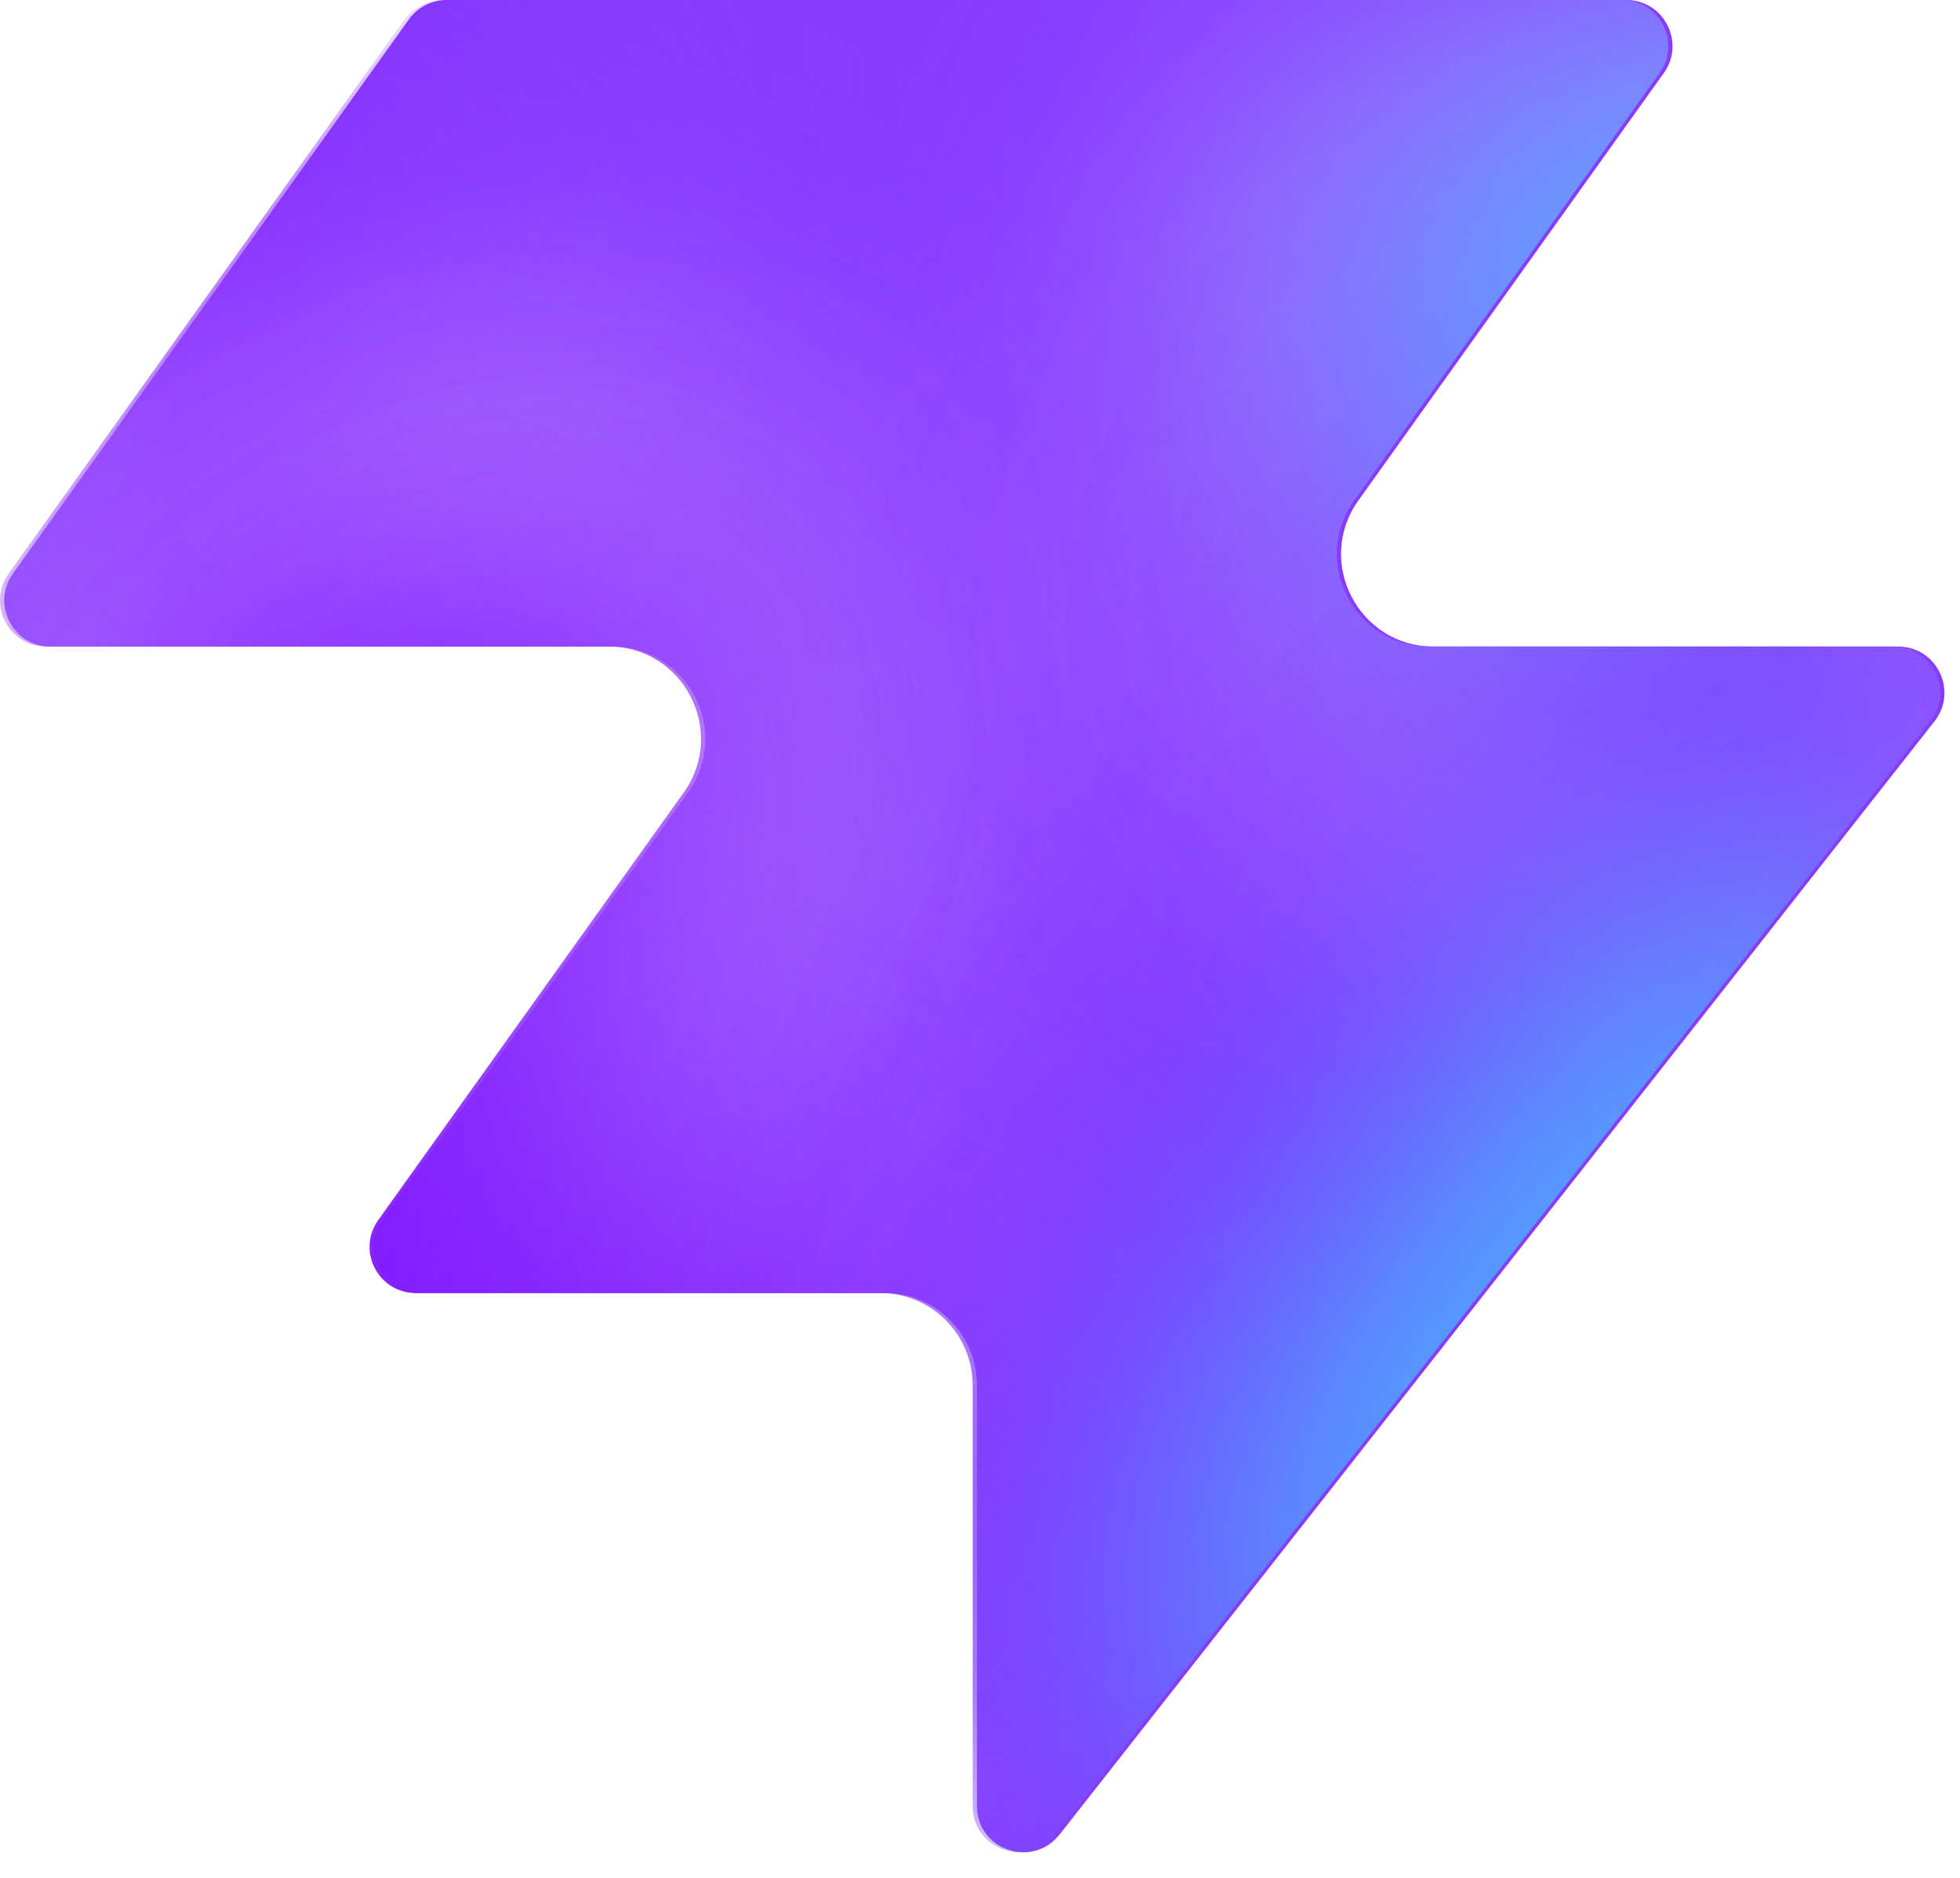
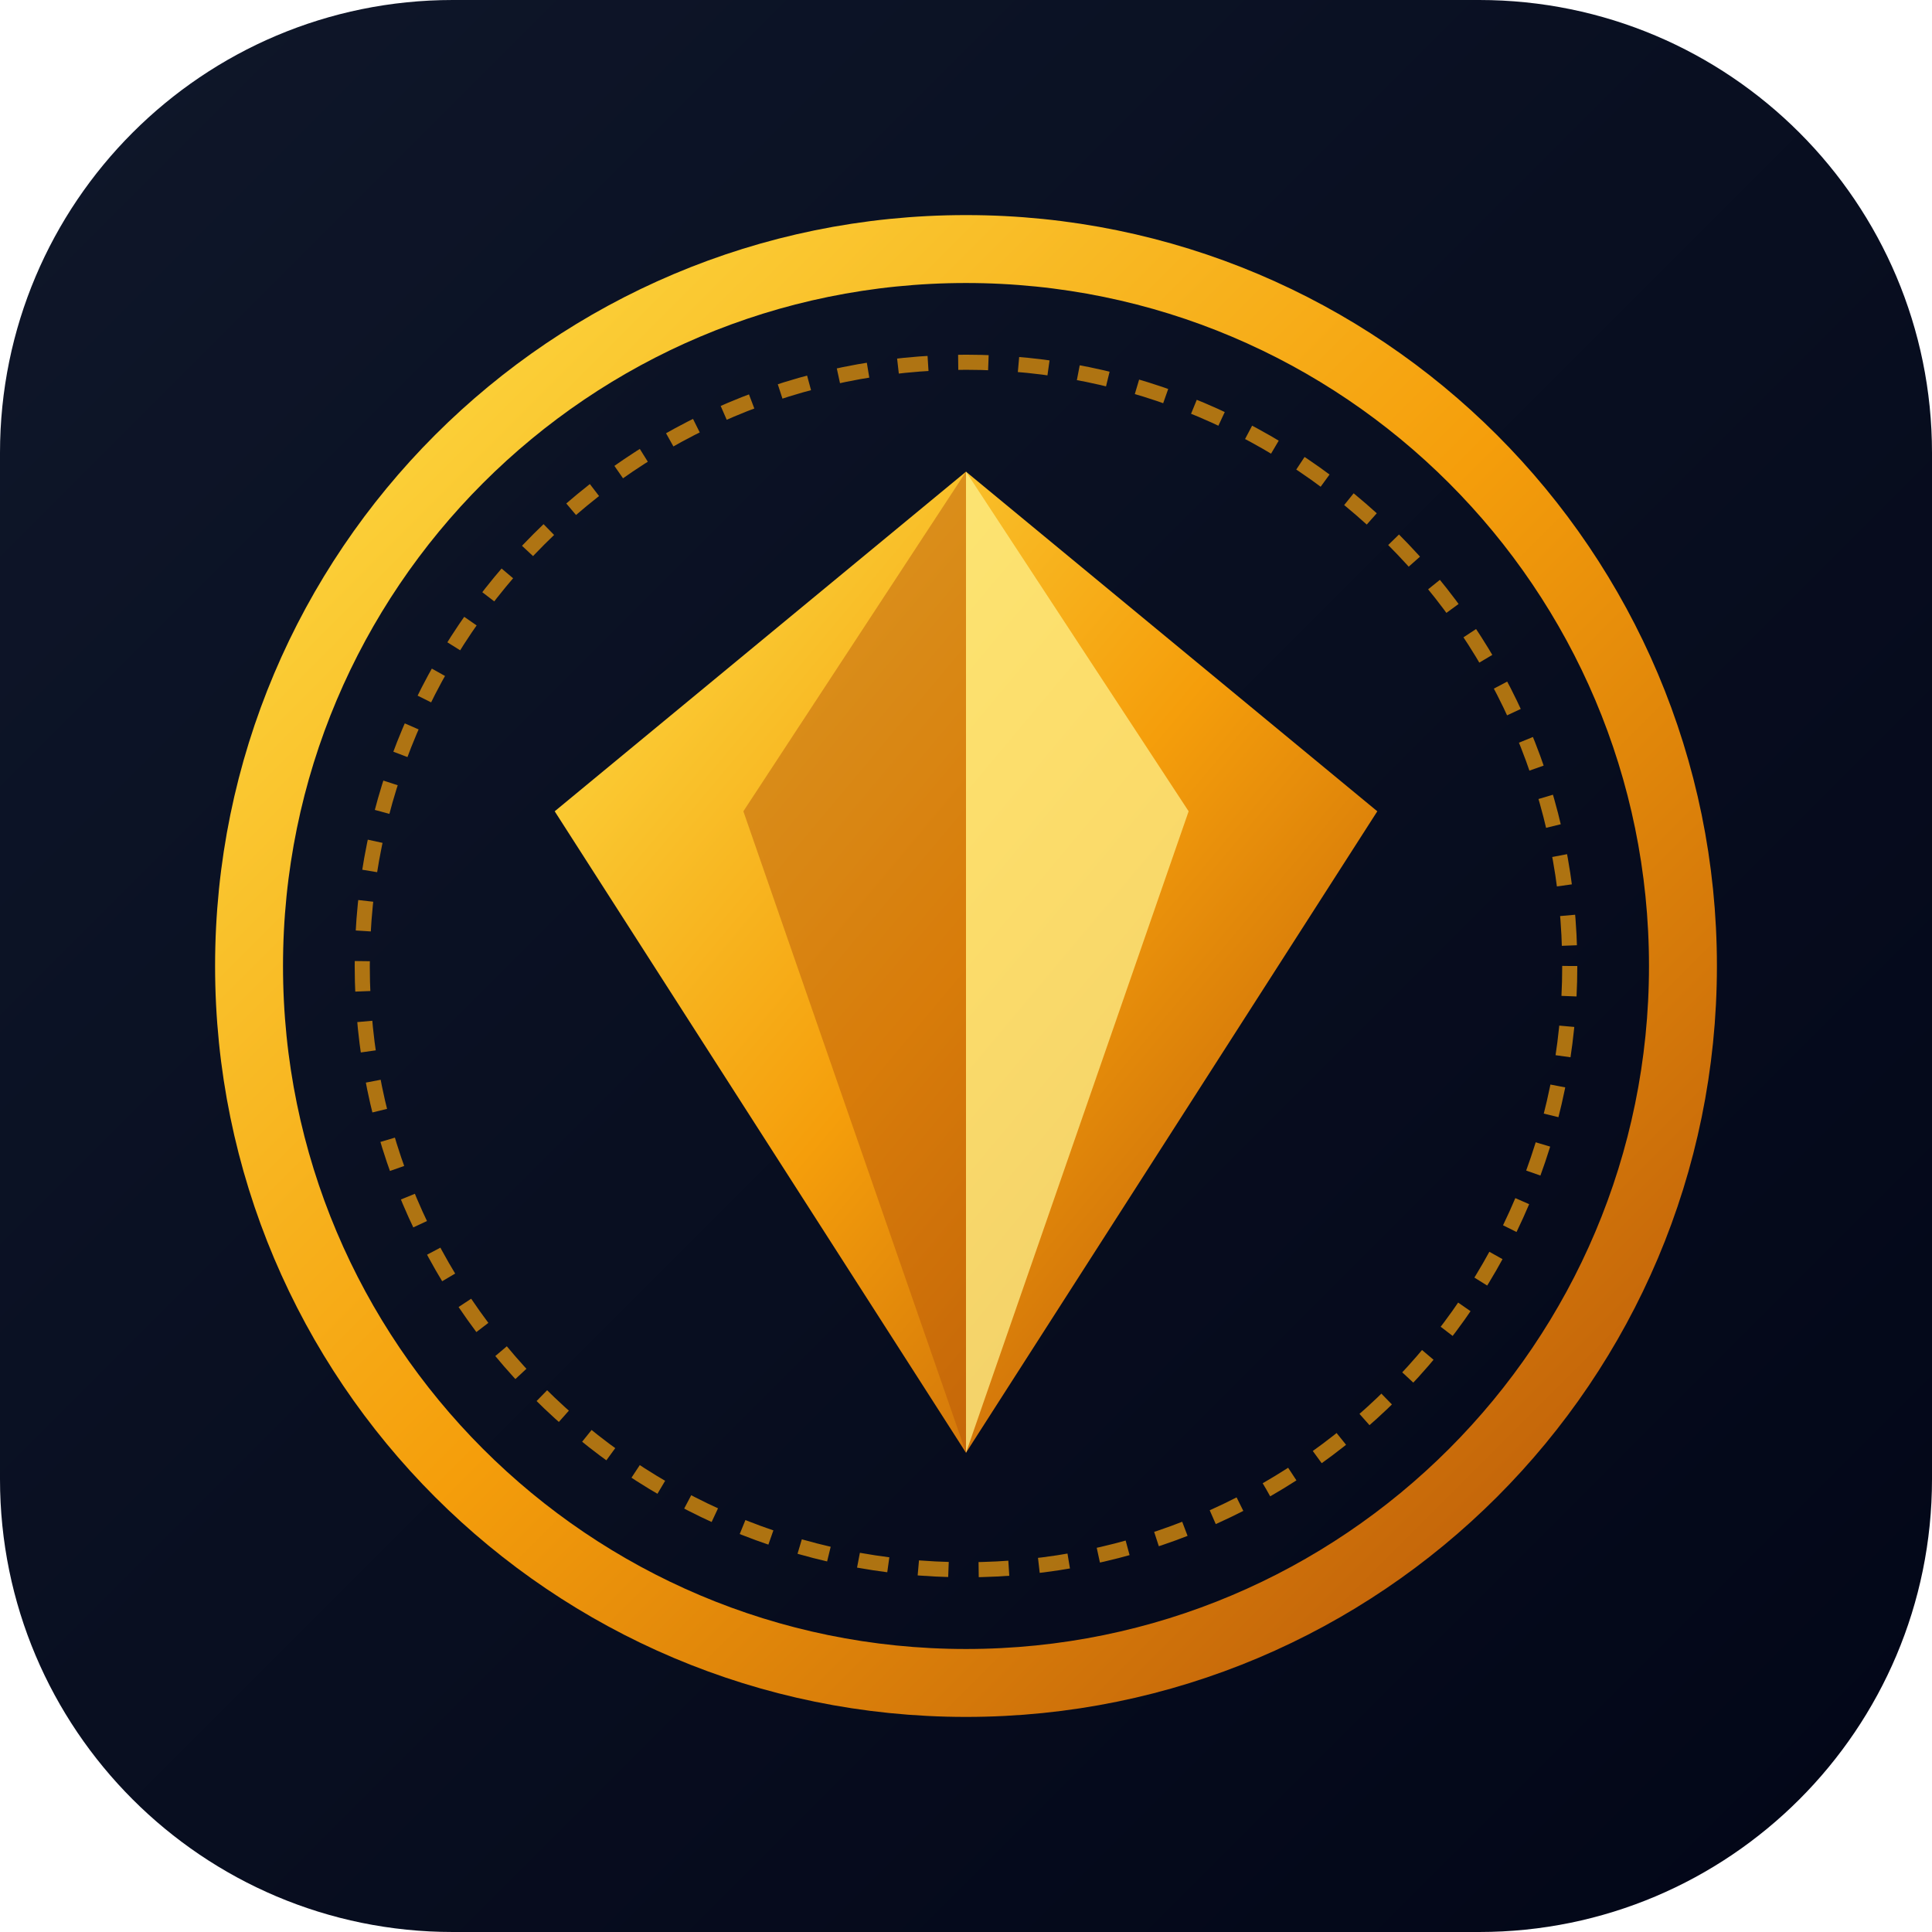
- <svg xmlns="http://www.w3.org/2000/svg" width="48" height="46" fill="none" viewBox="0 0 48 46">
-   <path fill="#863bff" d="M25.946 44.938c-.664.845-2.021.375-2.021-.698V33.937a2.26 2.26 0 0 0-2.262-2.262H10.287c-.92 0-1.456-1.04-.92-1.788l7.48-10.471c1.07-1.497 0-3.578-1.842-3.578H1.237c-.92 0-1.456-1.04-.92-1.788L10.013.474c.214-.297.556-.474.92-.474h28.894c.92 0 1.456 1.04.92 1.788l-7.48 10.471c-1.07 1.498 0 3.579 1.842 3.579h11.377c.943 0 1.473 1.088.89 1.83L25.947 44.94z" style="fill:#863bff;fill:color(display-p3 .525 .23 1);fill-opacity:1" />
-   <mask id="a" width="48" height="46" x="0" y="0" maskUnits="userSpaceOnUse" style="mask-type:alpha">
-     <path fill="#000" d="M25.842 44.938c-.664.844-2.021.375-2.021-.698V33.937a2.26 2.26 0 0 0-2.262-2.262H10.183c-.92 0-1.456-1.04-.92-1.788l7.48-10.471c1.07-1.498 0-3.579-1.842-3.579H1.133c-.92 0-1.456-1.04-.92-1.787L9.91.473c.214-.297.556-.474.92-.474h28.894c.92 0 1.456 1.04.92 1.788l-7.48 10.471c-1.07 1.498 0 3.578 1.842 3.578h11.377c.943 0 1.473 1.088.89 1.832L25.843 44.94z" style="fill:#000;fill-opacity:1" />
-   </mask>
-   <g mask="url(#a)">
-     <g filter="url(#b)">
-       <ellipse cx="5.508" cy="14.704" fill="#ede6ff" rx="5.508" ry="14.704" style="fill:#ede6ff;fill:color(display-p3 .927 .903 1);fill-opacity:1" transform="matrix(.00324 1 1 -.00324 -4.47 31.516)" />
-     </g>
-     <g filter="url(#c)">
-       <ellipse cx="10.399" cy="29.851" fill="#ede6ff" rx="10.399" ry="29.851" style="fill:#ede6ff;fill:color(display-p3 .927 .903 1);fill-opacity:1" transform="matrix(.00324 1 1 -.00324 -39.328 7.883)" />
-     </g>
-     <g filter="url(#d)">
-       <ellipse cx="5.508" cy="30.487" fill="#7e14ff" rx="5.508" ry="30.487" style="fill:#7e14ff;fill:color(display-p3 .492 .077 1);fill-opacity:1" transform="rotate(89.814 -25.913 -14.639)scale(1 -1)" />
-     </g>
-     <g filter="url(#e)">
-       <ellipse cx="5.508" cy="30.599" fill="#7e14ff" rx="5.508" ry="30.599" style="fill:#7e14ff;fill:color(display-p3 .492 .077 1);fill-opacity:1" transform="rotate(89.814 -32.644 -3.334)scale(1 -1)" />
-     </g>
-     <g filter="url(#f)">
-       <ellipse cx="5.508" cy="30.599" fill="#7e14ff" rx="5.508" ry="30.599" style="fill:#7e14ff;fill:color(display-p3 .492 .077 1);fill-opacity:1" transform="matrix(.00324 1 1 -.00324 -34.34 30.47)" />
-     </g>
-     <g filter="url(#g)">
-       <ellipse cx="14.072" cy="22.078" fill="#ede6ff" rx="14.072" ry="22.078" style="fill:#ede6ff;fill:color(display-p3 .927 .903 1);fill-opacity:1" transform="rotate(93.35 24.506 48.493)scale(-1 1)" />
-     </g>
-     <g filter="url(#h)">
-       <ellipse cx="3.47" cy="21.501" fill="#7e14ff" rx="3.47" ry="21.501" style="fill:#7e14ff;fill:color(display-p3 .492 .077 1);fill-opacity:1" transform="rotate(89.009 28.708 47.59)scale(-1 1)" />
-     </g>
-     <g filter="url(#i)">
-       <ellipse cx="3.47" cy="21.501" fill="#7e14ff" rx="3.47" ry="21.501" style="fill:#7e14ff;fill:color(display-p3 .492 .077 1);fill-opacity:1" transform="rotate(89.009 28.708 47.59)scale(-1 1)" />
-     </g>
-     <g filter="url(#j)">
-       <ellipse cx=".387" cy="8.972" fill="#7e14ff" rx="4.407" ry="29.108" style="fill:#7e14ff;fill:color(display-p3 .492 .077 1);fill-opacity:1" transform="rotate(39.51 .387 8.972)" />
-     </g>
-     <g filter="url(#k)">
-       <ellipse cx="47.523" cy="-6.092" fill="#7e14ff" rx="4.407" ry="29.108" style="fill:#7e14ff;fill:color(display-p3 .492 .077 1);fill-opacity:1" transform="rotate(37.892 47.523 -6.092)" />
-     </g>
-     <g filter="url(#l)">
-       <ellipse cx="41.412" cy="6.333" fill="#47bfff" rx="5.971" ry="9.665" style="fill:#47bfff;fill:color(display-p3 .28 .748 1);fill-opacity:1" transform="rotate(37.892 41.412 6.333)" />
-     </g>
-     <g filter="url(#m)">
-       <ellipse cx="-1.879" cy="38.332" fill="#7e14ff" rx="4.407" ry="29.108" style="fill:#7e14ff;fill:color(display-p3 .492 .077 1);fill-opacity:1" transform="rotate(37.892 -1.88 38.332)" />
-     </g>
-     <g filter="url(#n)">
-       <ellipse cx="-1.879" cy="38.332" fill="#7e14ff" rx="4.407" ry="29.108" style="fill:#7e14ff;fill:color(display-p3 .492 .077 1);fill-opacity:1" transform="rotate(37.892 -1.88 38.332)" />
-     </g>
-     <g filter="url(#o)">
-       <ellipse cx="35.651" cy="29.907" fill="#7e14ff" rx="4.407" ry="29.108" style="fill:#7e14ff;fill:color(display-p3 .492 .077 1);fill-opacity:1" transform="rotate(37.892 35.651 29.907)" />
-     </g>
-     <g filter="url(#p)">
-       <ellipse cx="38.418" cy="32.4" fill="#47bfff" rx="5.971" ry="15.297" style="fill:#47bfff;fill:color(display-p3 .28 .748 1);fill-opacity:1" transform="rotate(37.892 38.418 32.4)" />
-     </g>
-   </g>
+ <svg xmlns="http://www.w3.org/2000/svg" viewBox="0 0 512 512">
  <defs>
-     <filter id="b" width="60.045" height="41.654" x="-19.77" y="16.149" color-interpolation-filters="sRGB" filterUnits="userSpaceOnUse">
-       <feFlood flood-opacity="0" result="BackgroundImageFix" />
-       <feBlend in="SourceGraphic" in2="BackgroundImageFix" result="shape" />
-       <feGaussianBlur result="effect1_foregroundBlur_2002_17158" stdDeviation="7.659" />
-     </filter>
-     <filter id="c" width="90.34" height="51.437" x="-54.613" y="-7.533" color-interpolation-filters="sRGB" filterUnits="userSpaceOnUse">
-       <feFlood flood-opacity="0" result="BackgroundImageFix" />
-       <feBlend in="SourceGraphic" in2="BackgroundImageFix" result="shape" />
-       <feGaussianBlur result="effect1_foregroundBlur_2002_17158" stdDeviation="7.659" />
-     </filter>
-     <filter id="d" width="79.355" height="29.4" x="-49.64" y="2.03" color-interpolation-filters="sRGB" filterUnits="userSpaceOnUse">
-       <feFlood flood-opacity="0" result="BackgroundImageFix" />
-       <feBlend in="SourceGraphic" in2="BackgroundImageFix" result="shape" />
-       <feGaussianBlur result="effect1_foregroundBlur_2002_17158" stdDeviation="4.596" />
-     </filter>
-     <filter id="e" width="79.579" height="29.4" x="-45.045" y="20.029" color-interpolation-filters="sRGB" filterUnits="userSpaceOnUse">
-       <feFlood flood-opacity="0" result="BackgroundImageFix" />
-       <feBlend in="SourceGraphic" in2="BackgroundImageFix" result="shape" />
-       <feGaussianBlur result="effect1_foregroundBlur_2002_17158" stdDeviation="4.596" />
-     </filter>
-     <filter id="f" width="79.579" height="29.4" x="-43.513" y="21.178" color-interpolation-filters="sRGB" filterUnits="userSpaceOnUse">
-       <feFlood flood-opacity="0" result="BackgroundImageFix" />
-       <feBlend in="SourceGraphic" in2="BackgroundImageFix" result="shape" />
-       <feGaussianBlur result="effect1_foregroundBlur_2002_17158" stdDeviation="4.596" />
-     </filter>
-     <filter id="g" width="74.749" height="58.852" x="15.756" y="-17.901" color-interpolation-filters="sRGB" filterUnits="userSpaceOnUse">
-       <feFlood flood-opacity="0" result="BackgroundImageFix" />
-       <feBlend in="SourceGraphic" in2="BackgroundImageFix" result="shape" />
-       <feGaussianBlur result="effect1_foregroundBlur_2002_17158" stdDeviation="7.659" />
-     </filter>
-     <filter id="h" width="61.377" height="25.362" x="23.548" y="2.284" color-interpolation-filters="sRGB" filterUnits="userSpaceOnUse">
-       <feFlood flood-opacity="0" result="BackgroundImageFix" />
-       <feBlend in="SourceGraphic" in2="BackgroundImageFix" result="shape" />
-       <feGaussianBlur result="effect1_foregroundBlur_2002_17158" stdDeviation="4.596" />
-     </filter>
-     <filter id="i" width="61.377" height="25.362" x="23.548" y="2.284" color-interpolation-filters="sRGB" filterUnits="userSpaceOnUse">
-       <feFlood flood-opacity="0" result="BackgroundImageFix" />
-       <feBlend in="SourceGraphic" in2="BackgroundImageFix" result="shape" />
-       <feGaussianBlur result="effect1_foregroundBlur_2002_17158" stdDeviation="4.596" />
-     </filter>
-     <filter id="j" width="56.045" height="63.649" x="-27.636" y="-22.853" color-interpolation-filters="sRGB" filterUnits="userSpaceOnUse">
-       <feFlood flood-opacity="0" result="BackgroundImageFix" />
-       <feBlend in="SourceGraphic" in2="BackgroundImageFix" result="shape" />
-       <feGaussianBlur result="effect1_foregroundBlur_2002_17158" stdDeviation="4.596" />
-     </filter>
-     <filter id="k" width="54.814" height="64.646" x="20.116" y="-38.415" color-interpolation-filters="sRGB" filterUnits="userSpaceOnUse">
-       <feFlood flood-opacity="0" result="BackgroundImageFix" />
-       <feBlend in="SourceGraphic" in2="BackgroundImageFix" result="shape" />
-       <feGaussianBlur result="effect1_foregroundBlur_2002_17158" stdDeviation="4.596" />
-     </filter>
-     <filter id="l" width="33.541" height="35.313" x="24.641" y="-11.323" color-interpolation-filters="sRGB" filterUnits="userSpaceOnUse">
-       <feFlood flood-opacity="0" result="BackgroundImageFix" />
-       <feBlend in="SourceGraphic" in2="BackgroundImageFix" result="shape" />
-       <feGaussianBlur result="effect1_foregroundBlur_2002_17158" stdDeviation="4.596" />
-     </filter>
-     <filter id="m" width="54.814" height="64.646" x="-29.286" y="6.009" color-interpolation-filters="sRGB" filterUnits="userSpaceOnUse">
-       <feFlood flood-opacity="0" result="BackgroundImageFix" />
-       <feBlend in="SourceGraphic" in2="BackgroundImageFix" result="shape" />
-       <feGaussianBlur result="effect1_foregroundBlur_2002_17158" stdDeviation="4.596" />
-     </filter>
-     <filter id="n" width="54.814" height="64.646" x="-29.286" y="6.009" color-interpolation-filters="sRGB" filterUnits="userSpaceOnUse">
-       <feFlood flood-opacity="0" result="BackgroundImageFix" />
-       <feBlend in="SourceGraphic" in2="BackgroundImageFix" result="shape" />
-       <feGaussianBlur result="effect1_foregroundBlur_2002_17158" stdDeviation="4.596" />
-     </filter>
-     <filter id="o" width="54.814" height="64.646" x="8.244" y="-2.416" color-interpolation-filters="sRGB" filterUnits="userSpaceOnUse">
-       <feFlood flood-opacity="0" result="BackgroundImageFix" />
-       <feBlend in="SourceGraphic" in2="BackgroundImageFix" result="shape" />
-       <feGaussianBlur result="effect1_foregroundBlur_2002_17158" stdDeviation="4.596" />
-     </filter>
-     <filter id="p" width="39.409" height="43.623" x="18.713" y="10.588" color-interpolation-filters="sRGB" filterUnits="userSpaceOnUse">
-       <feFlood flood-opacity="0" result="BackgroundImageFix" />
-       <feBlend in="SourceGraphic" in2="BackgroundImageFix" result="shape" />
-       <feGaussianBlur result="effect1_foregroundBlur_2002_17158" stdDeviation="4.596" />
-     </filter>
+     <linearGradient id="goldGrad" x1="0%" y1="0%" x2="100%" y2="100%">
+       <stop offset="0%" stop-color="#FDE047" />
+       <stop offset="50%" stop-color="#F59E0B" />
+       <stop offset="100%" stop-color="#B45309" />
+     </linearGradient>
+     <linearGradient id="darkBg" x1="0%" y1="0%" x2="100%" y2="100%">
+       <stop offset="0%" stop-color="#0F172A" />
+       <stop offset="100%" stop-color="#020617" />
+     </linearGradient>
  </defs>
+   <rect width="512" height="512" rx="120" fill="url(#darkBg)" />
+   <circle cx="256" cy="256" r="190" fill="none" stroke="url(#goldGrad)" stroke-width="18" />
+   <circle cx="256" cy="256" r="160" fill="none" stroke="#F59E0B" stroke-width="4" stroke-dasharray="8 8" opacity="0.7" />
+   <polygon points="256,125 365,215 256,385 147,215" fill="url(#goldGrad)" />
+   <polygon points="256,125 315,215 256,385" fill="#FEF08A" opacity="0.75" />
+   <polygon points="256,125 197,215 256,385" fill="#B45309" opacity="0.45" />
</svg>
